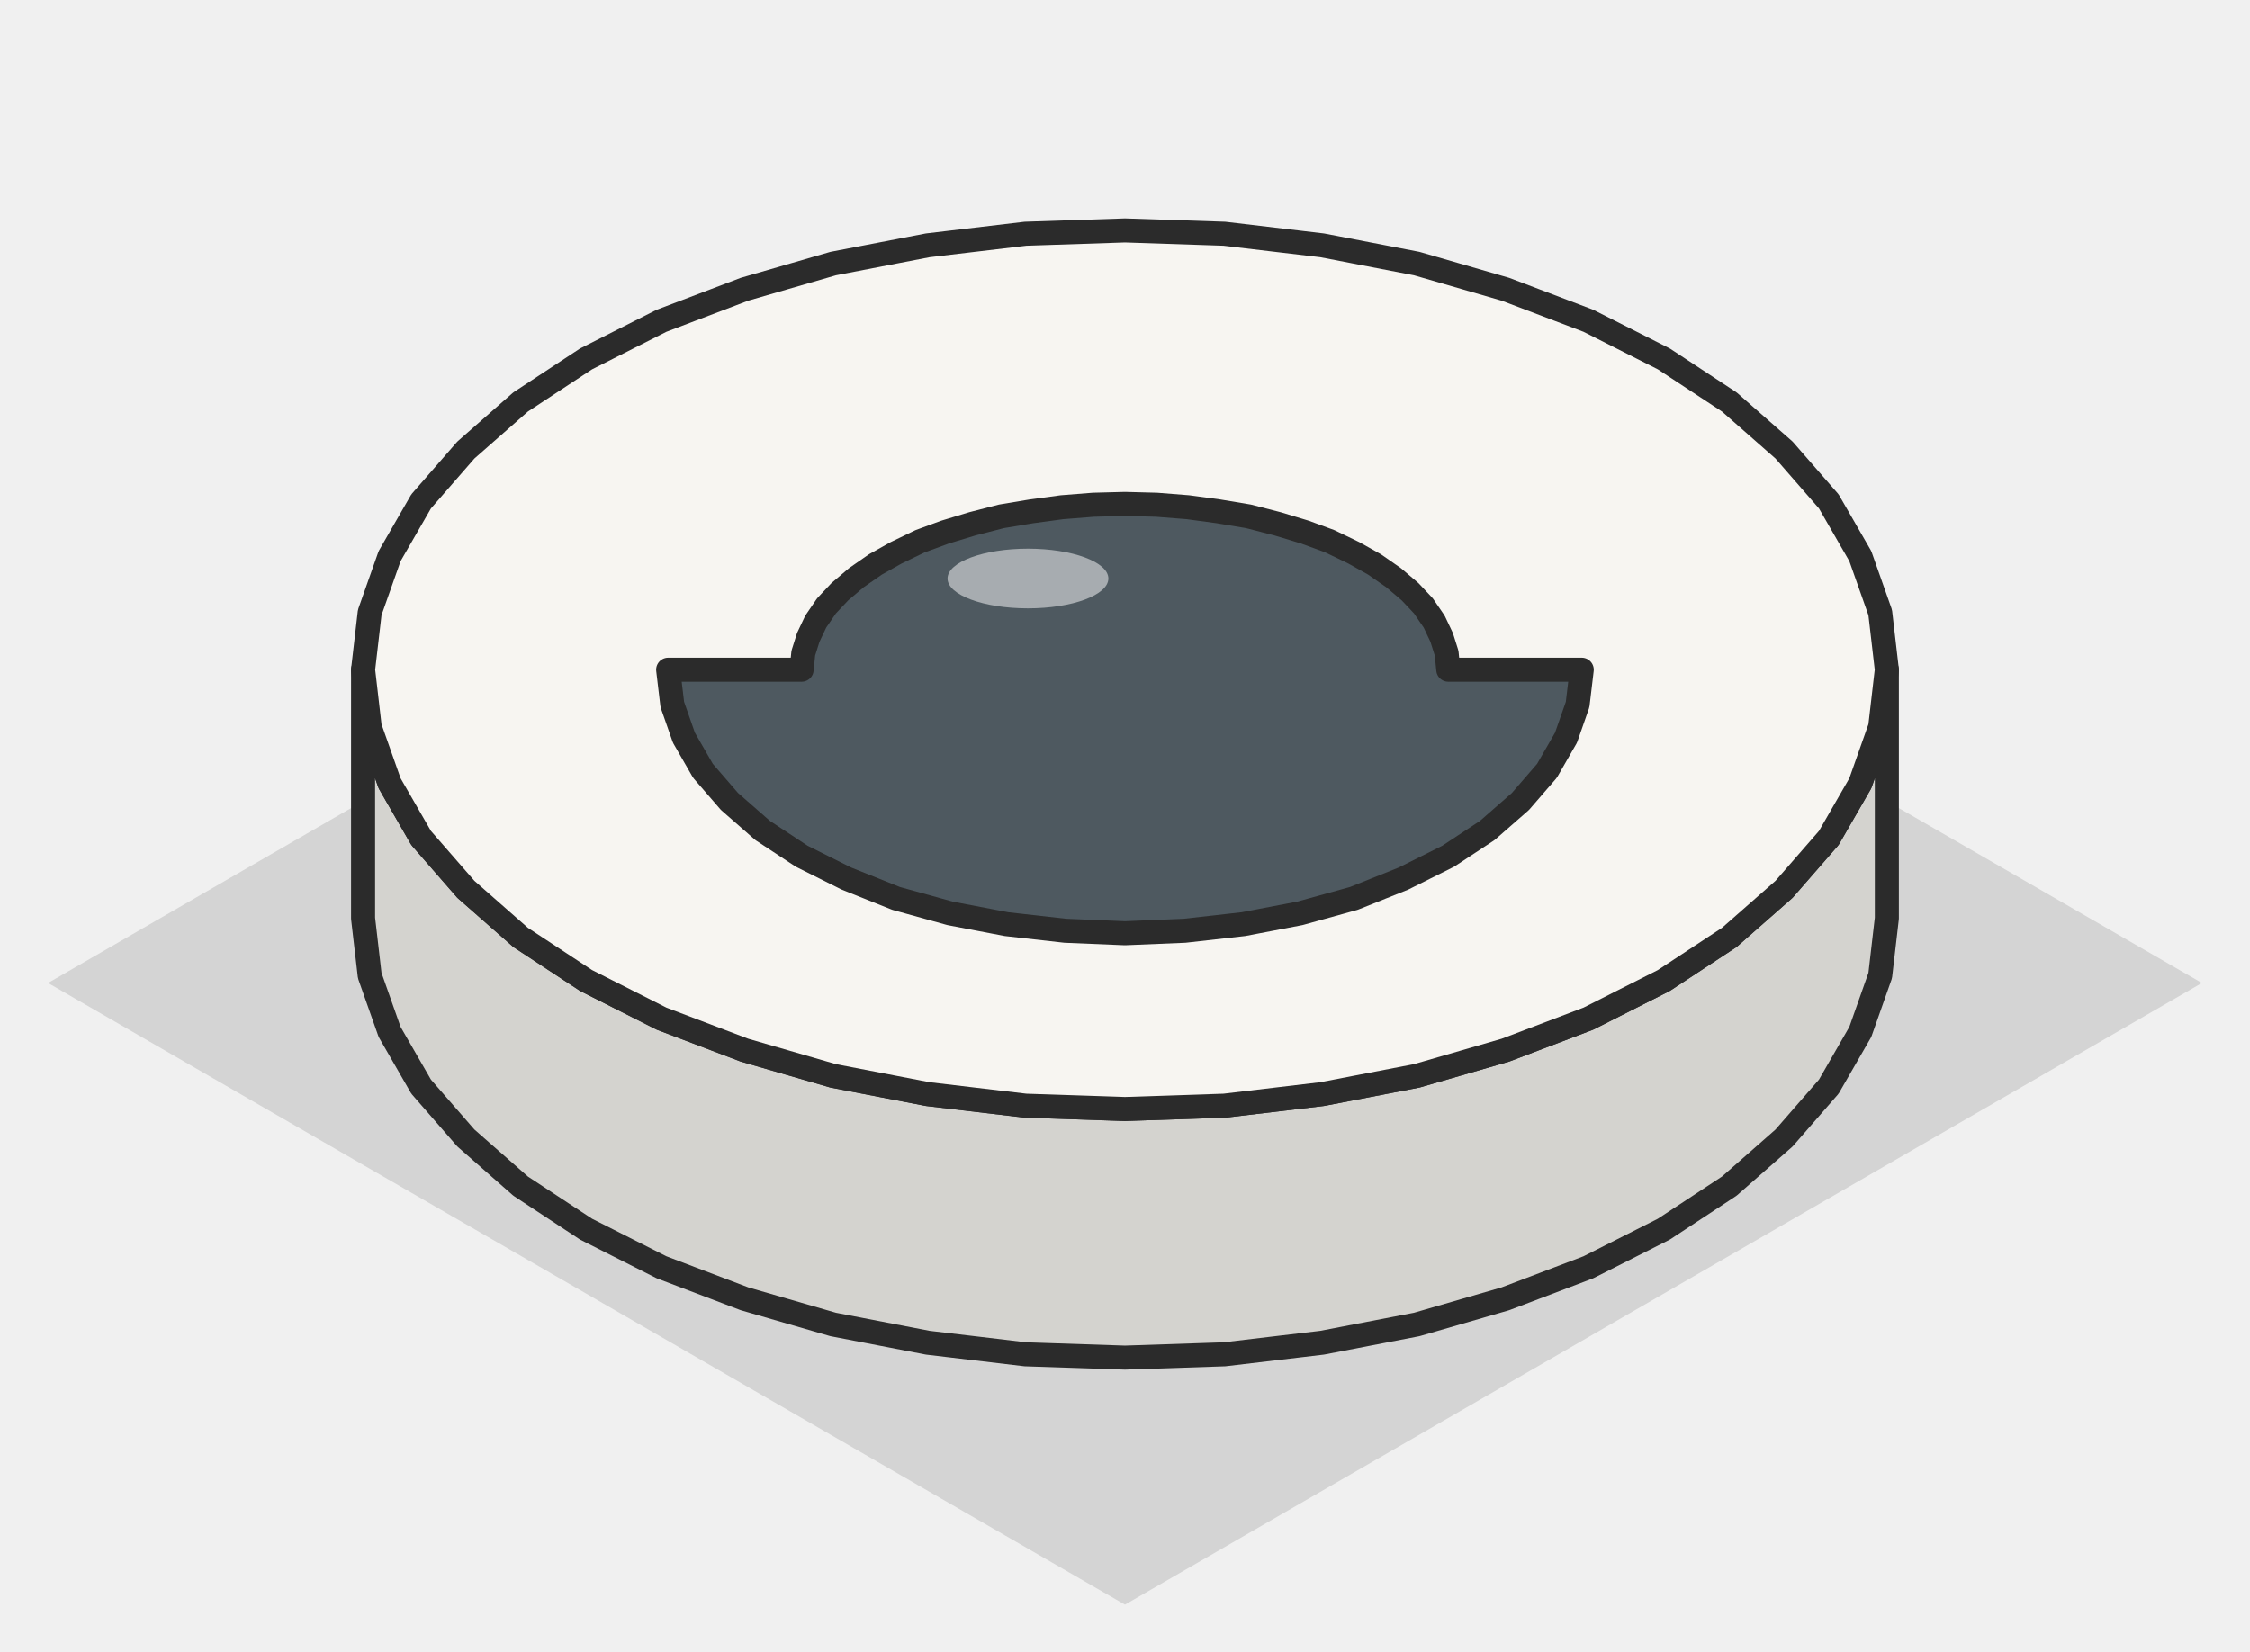
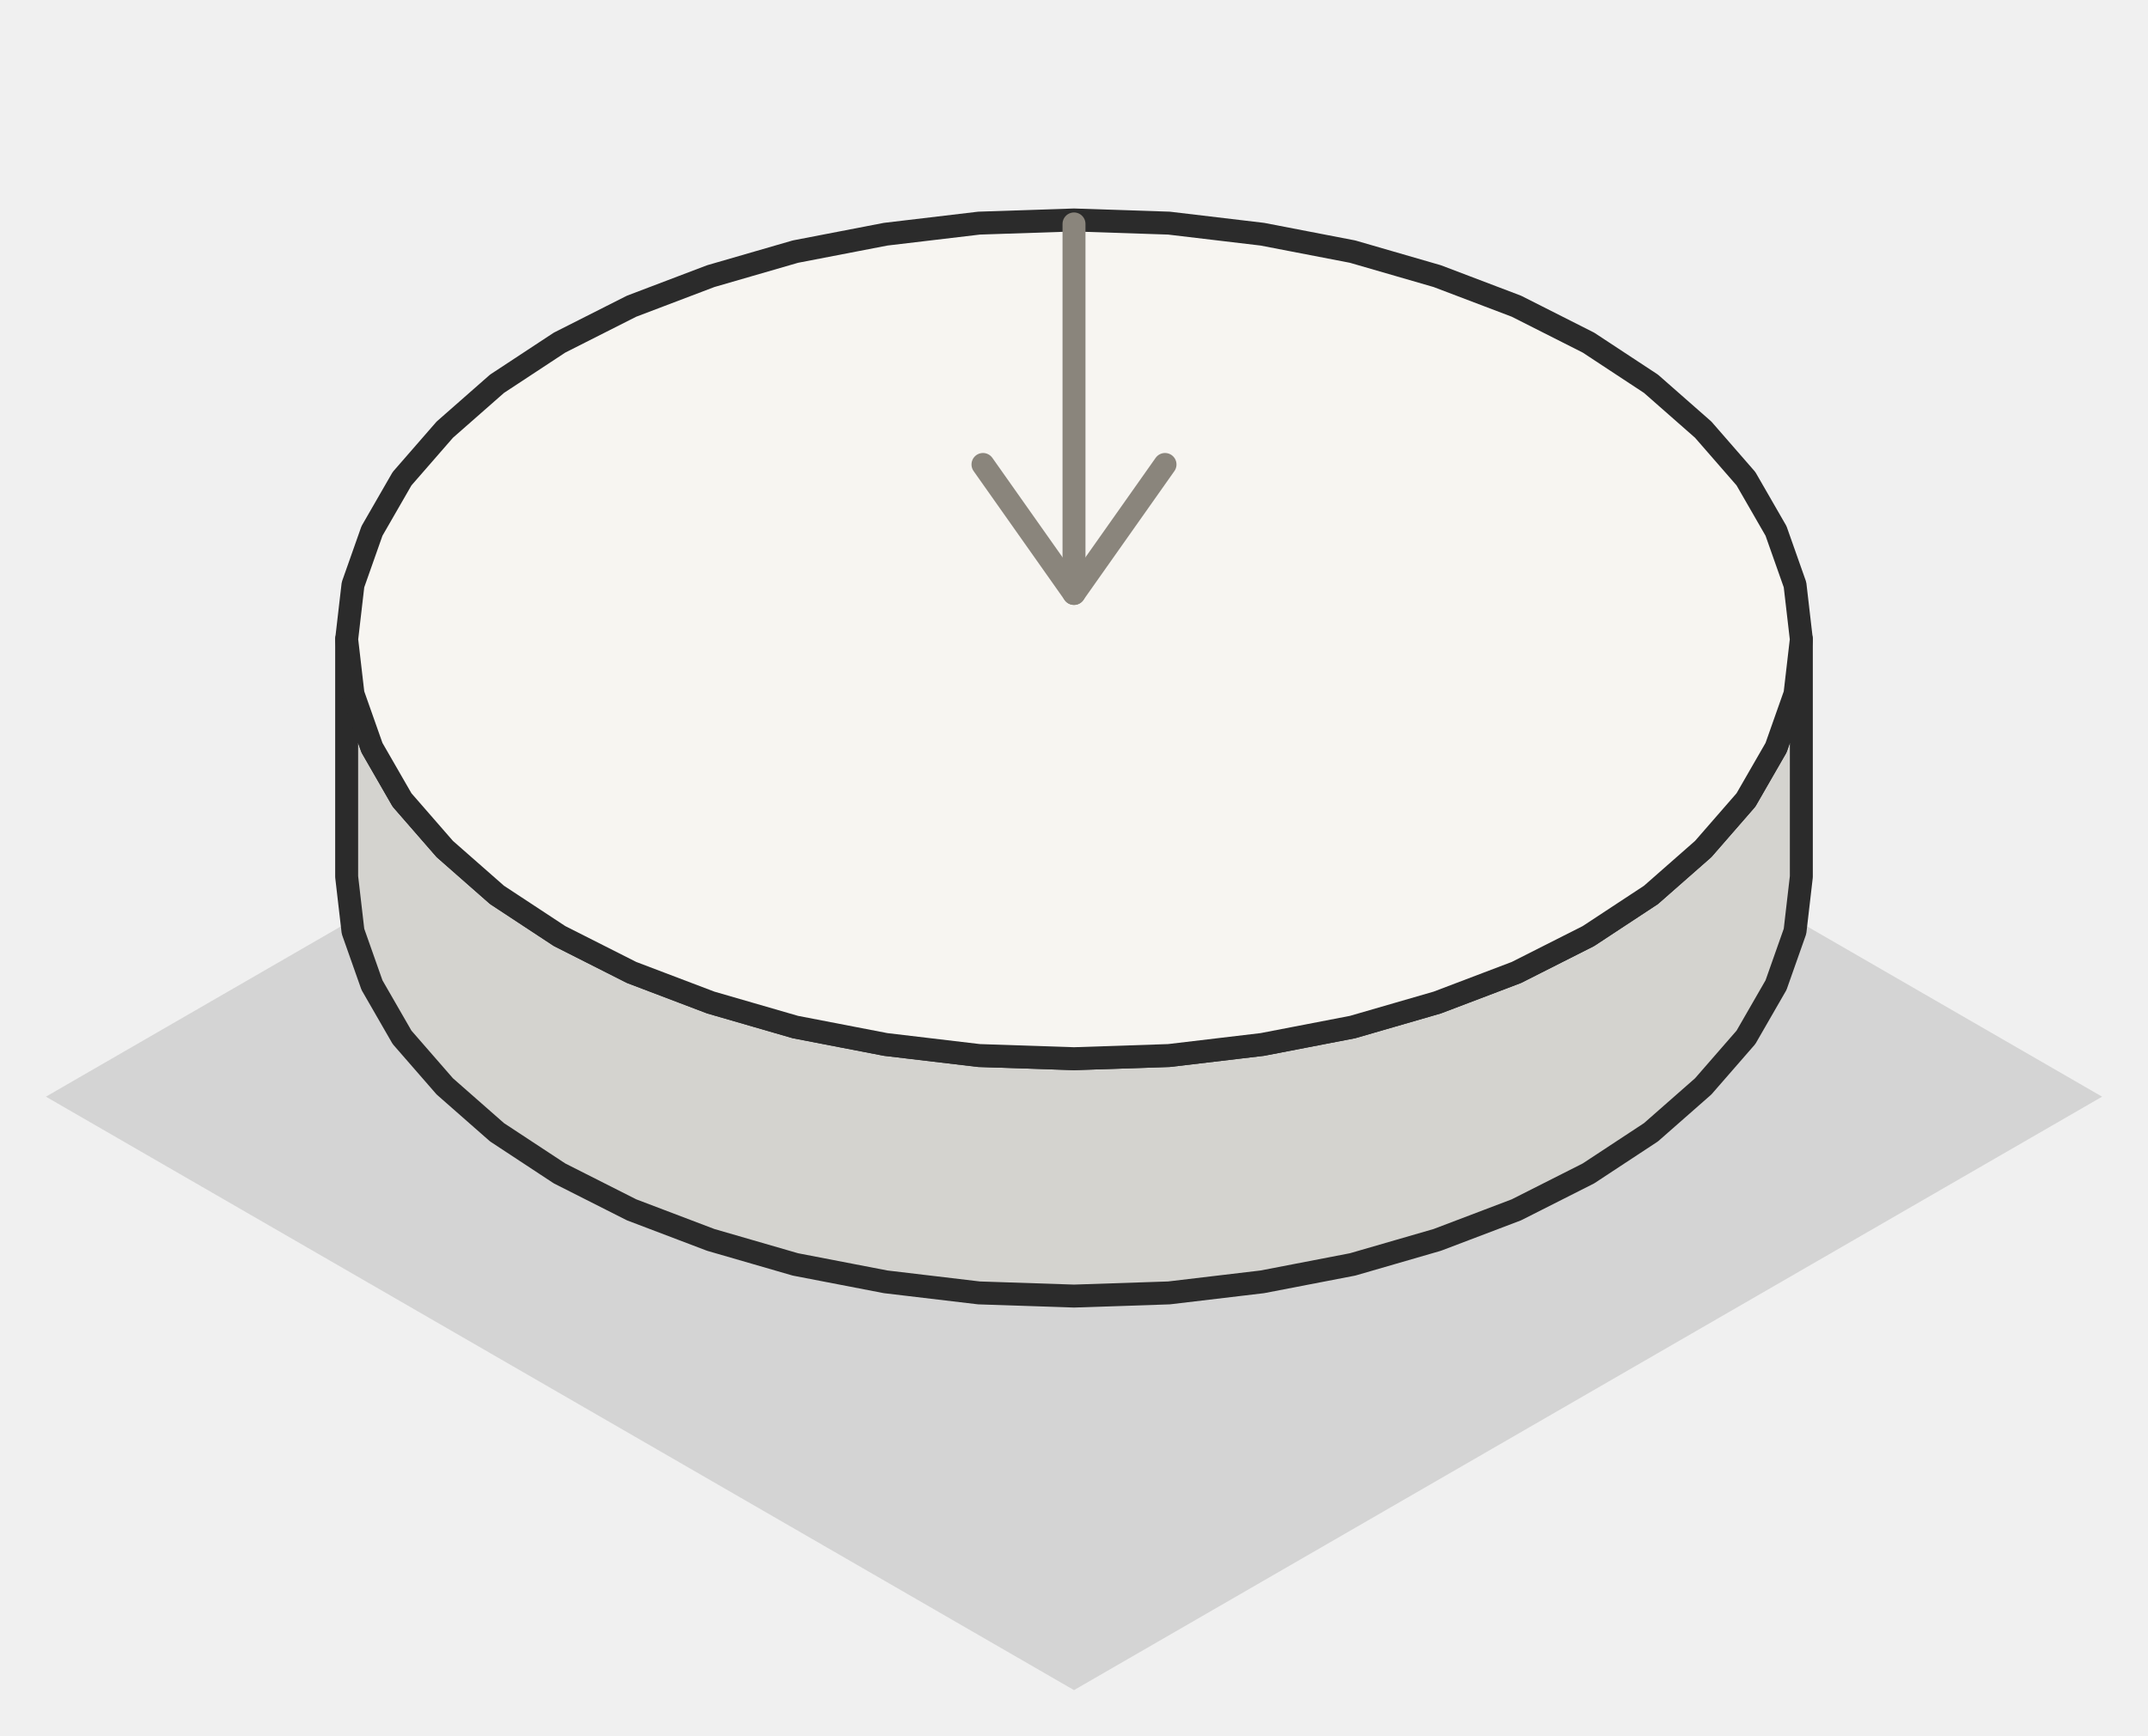
- <svg xmlns="http://www.w3.org/2000/svg" viewBox="-13.57 -3.58 27.14 19.93" stroke-linejoin="round" stroke-linecap="round">
+ <svg xmlns="http://www.w3.org/2000/svg" viewBox="-13.57 -5.58 27.14 21.93" stroke-linejoin="round" stroke-linecap="round">
  <polygon points="0,0.78 12.99,8.28 0,15.78 -12.99,8.28" fill="#000" fill-opacity="0.12" />
-   <polygon points="-9.19,7.5 -9.11,8.19 -8.87,8.87 -8.49,9.53 -7.95,10.15 -7.29,10.73 -6.5,11.25 -5.59,11.71 -4.59,12.09 -3.52,12.4 -2.38,12.62 -1.2,12.76 0,12.8 1.2,12.76 2.38,12.62 3.52,12.4 4.59,12.09 5.59,11.71 6.5,11.25 6.5,11.25 7.29,10.73 7.95,10.15 8.49,9.53 8.87,8.87 9.11,8.19 9.19,7.5 9.19,4.5 9.11,5.19 8.87,5.87 8.49,6.53 7.95,7.15 7.29,7.73 6.5,8.25 6.5,8.25 5.59,8.71 4.59,9.09 3.52,9.4 2.38,9.62 1.2,9.76 0,9.8 -1.2,9.76 -2.38,9.62 -3.52,9.4 -4.59,9.09 -5.59,8.71 -6.5,8.25 -7.29,7.73 -7.95,7.15 -8.49,6.53 -8.87,5.87 -9.11,5.19 -9.19,4.5" fill="#d4d3cf" stroke="#2b2b2b" stroke-width="0.29" />
-   <polygon points="6.5,8.25 5.59,8.71 4.59,9.09 3.52,9.4 2.38,9.62 1.2,9.76 0,9.8 -1.2,9.76 -2.38,9.62 -3.52,9.4 -4.59,9.09 -5.59,8.71 -6.5,8.25 -7.29,7.73 -7.95,7.15 -8.49,6.53 -8.87,5.87 -9.11,5.19 -9.19,4.5 -9.11,3.81 -8.87,3.13 -8.49,2.47 -7.95,1.85 -7.29,1.27 -6.5,0.75 -5.59,0.29 -4.59,-0.09 -3.52,-0.4 -2.38,-0.62 -1.2,-0.76 0,-0.8 1.2,-0.76 2.38,-0.62 3.52,-0.4 4.59,-0.09 5.59,0.29 6.5,0.75 7.29,1.27 7.95,1.85 8.49,2.47 8.87,3.13 9.11,3.81 9.19,4.5 9.11,5.19 8.87,5.87 8.49,6.53 7.95,7.15 7.29,7.73 6.5,8.25" fill="#f7f5f1" stroke="#2b2b2b" stroke-width="0.29" />
-   <polygon points="-5.51,4.5 -5.46,4.92 -5.32,5.32 -5.09,5.72 -4.77,6.09 -4.37,6.44 -3.9,6.75 -3.36,7.02 -2.76,7.26 -2.11,7.44 -1.43,7.57 -0.72,7.65 0,7.68 0.72,7.65 1.43,7.57 2.11,7.44 2.76,7.26 3.36,7.02 3.9,6.75 3.9,6.75 4.37,6.44 4.77,6.09 5.09,5.72 5.32,5.32 5.46,4.92 5.51,4.5 3.9,4.5 3.88,4.3 3.82,4.11 3.73,3.92 3.6,3.73 3.44,3.56 3.24,3.39 3.01,3.23 2.76,3.09 2.47,2.95 2.17,2.84 1.84,2.74 1.49,2.65 1.13,2.59 0.76,2.54 0.38,2.51 0,2.5 -0.38,2.51 -0.76,2.54 -1.13,2.59 -1.49,2.65 -1.84,2.74 -2.17,2.84 -2.47,2.95 -2.76,3.09 -3.01,3.23 -3.24,3.39 -3.44,3.56 -3.6,3.73 -3.73,3.92 -3.82,4.11 -3.88,4.3 -3.9,4.5" fill="#4e5960" stroke="#2b2b2b" stroke-width="0.29" />
-   <ellipse cx="-1.17" cy="3.4" rx="0.97" ry="0.36" fill="#fff" fill-opacity="0.5" />
+   <polygon points="-5.51,5.5 -5.46,5.08 -5.32,4.68 -5.09,4.28 -4.77,3.91 -4.37,3.56 -3.9,3.25 -3.36,2.98 -2.76,2.74 -2.11,2.56 -1.43,2.43 -0.72,2.35 0,2.32 0.72,2.35 1.43,2.43 2.11,2.56 2.76,2.74 3.36,2.98 3.9,3.25 4.37,3.56 4.77,3.91 5.09,4.28 5.32,4.68 5.46,5.08 5.51,5.5 5.46,5.92 5.36,6.3 5.22,6.7 4.99,7.08 4.68,7.45 4.41,7.74 4.04,8.05 3.6,8.34 3.1,8.6 2.55,8.81 2.29,8.9 1.75,9.06 1.19,9.17 0.6,9.23 0,9.26 -0.6,9.23 -1.19,9.17 -1.75,9.06 -2.29,8.9 -2.55,8.81 -3.1,8.6 -3.6,8.34 -4.04,8.05 -4.41,7.74 -4.68,7.45 -4.99,7.08 -5.22,6.7 -5.36,6.3 -5.46,5.92" fill="#4e5960" stroke="#2b2b2b" stroke-width="0.29" />
+   <polygon points="3.9,7.75 3.36,8.02 2.76,8.26 2.11,8.44 1.43,8.57 0.72,8.65 0,8.68 -0.72,8.65 -1.43,8.57 -2.11,8.44 -2.76,8.26 -3.36,8.02 -3.9,7.75 -4.37,7.44 -4.77,7.09 -5.09,6.72 -5.32,6.32 -5.46,5.92 -5.51,5.5 -5.46,5.08 -5.32,4.68 -5.09,4.28 -4.77,3.91 -4.37,3.56 -3.9,3.25 -3.36,2.98 -2.76,2.74 -2.11,2.56 -1.43,2.43 -0.72,2.35 0,2.32 0.72,2.35 1.43,2.43 2.11,2.56 2.76,2.74 3.36,2.98 3.9,3.25 4.37,3.56 4.77,3.91 5.09,4.28 5.32,4.68 5.46,5.08 5.51,5.5 5.46,5.92 5.32,6.32 5.09,6.72 4.77,7.09 4.37,7.44 3.9,7.75" fill="#5b6770" stroke="#2b2b2b" stroke-width="0.29" />
+   <ellipse cx="-1.17" cy="6.7" rx="0.97" ry="0.36" fill="#fff" fill-opacity="0.5" />
+   <polygon points="-9.19,5.5 -9.11,6.19 -8.87,6.87 -8.49,7.53 -7.95,8.15 -7.29,8.73 -6.5,9.25 -5.59,9.71 -4.59,10.09 -3.52,10.4 -2.38,10.62 -1.2,10.76 0,10.8 1.2,10.76 2.38,10.62 3.52,10.4 4.59,10.09 5.59,9.71 6.5,9.25 6.5,9.25 7.29,8.73 7.95,8.15 8.49,7.53 8.87,6.87 9.11,6.19 9.19,5.5 9.19,2.5 9.11,3.19 8.87,3.87 8.49,4.53 7.95,5.15 7.29,5.73 6.5,6.25 6.5,6.25 5.59,6.71 4.59,7.09 3.52,7.4 2.38,7.62 1.2,7.76 0,7.8 -1.2,7.76 -2.38,7.62 -3.52,7.4 -4.59,7.09 -5.59,6.71 -6.5,6.25 -7.29,5.73 -7.95,5.15 -8.49,4.53 -8.87,3.87 -9.11,3.19 -9.19,2.5" fill="#d4d3cf" stroke="#2b2b2b" stroke-width="0.29" />
+   <polygon points="6.5,6.25 5.59,6.71 4.59,7.09 3.52,7.4 2.38,7.62 1.2,7.76 0,7.8 -1.2,7.76 -2.38,7.62 -3.52,7.4 -4.59,7.09 -5.59,6.71 -6.5,6.25 -7.29,5.73 -7.95,5.15 -8.49,4.53 -8.87,3.87 -9.11,3.19 -9.19,2.5 -9.11,1.81 -8.87,1.13 -8.49,0.47 -7.95,-0.15 -7.29,-0.73 -6.5,-1.25 -5.59,-1.71 -4.59,-2.09 -3.52,-2.4 -2.38,-2.62 -1.2,-2.76 0,-2.8 1.2,-2.76 2.38,-2.62 3.52,-2.4 4.59,-2.09 5.59,-1.71 6.5,-1.25 7.29,-0.73 7.95,-0.15 8.49,0.47 8.87,1.13 9.11,1.81 9.19,2.5 9.11,3.19 8.87,3.87 8.49,4.53 7.95,5.15 7.29,5.73 6.5,6.25" fill="#f7f5f1" stroke="#2b2b2b" stroke-width="0.29" />
+   <g data-facing="down" fill="none" stroke="#8a857c" stroke-width="0.29">
+     <polyline points="0,-2.75 0,1.92" />
+     <polyline points="-1.15,0.29 0,1.92 1.15,0.29" />
+   </g>
</svg>
